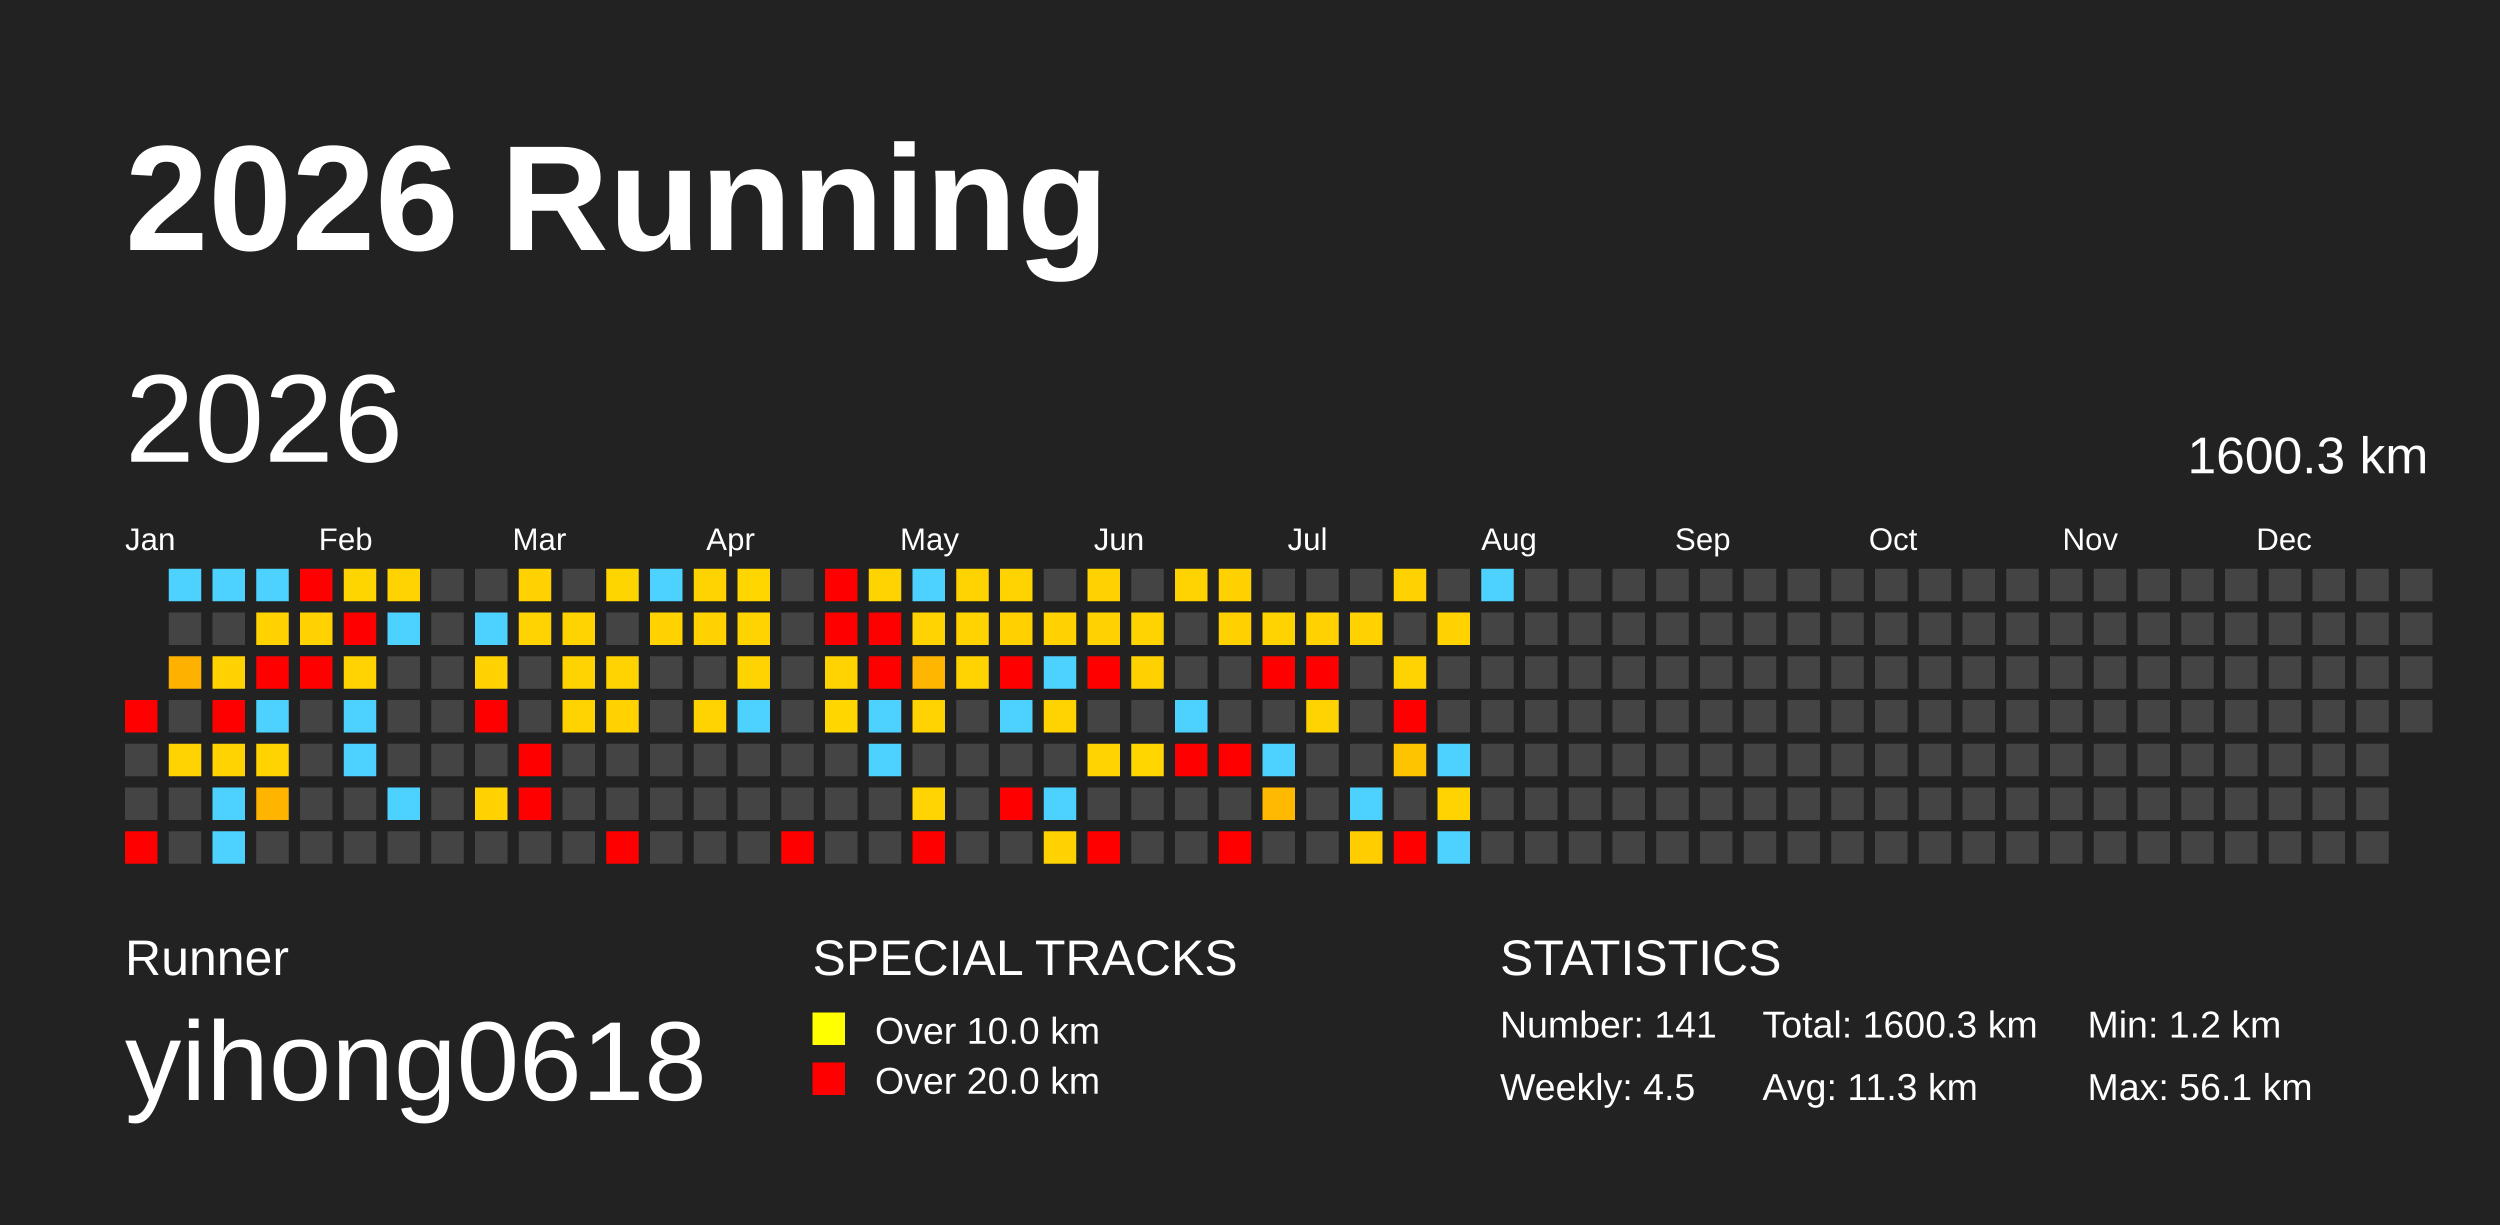
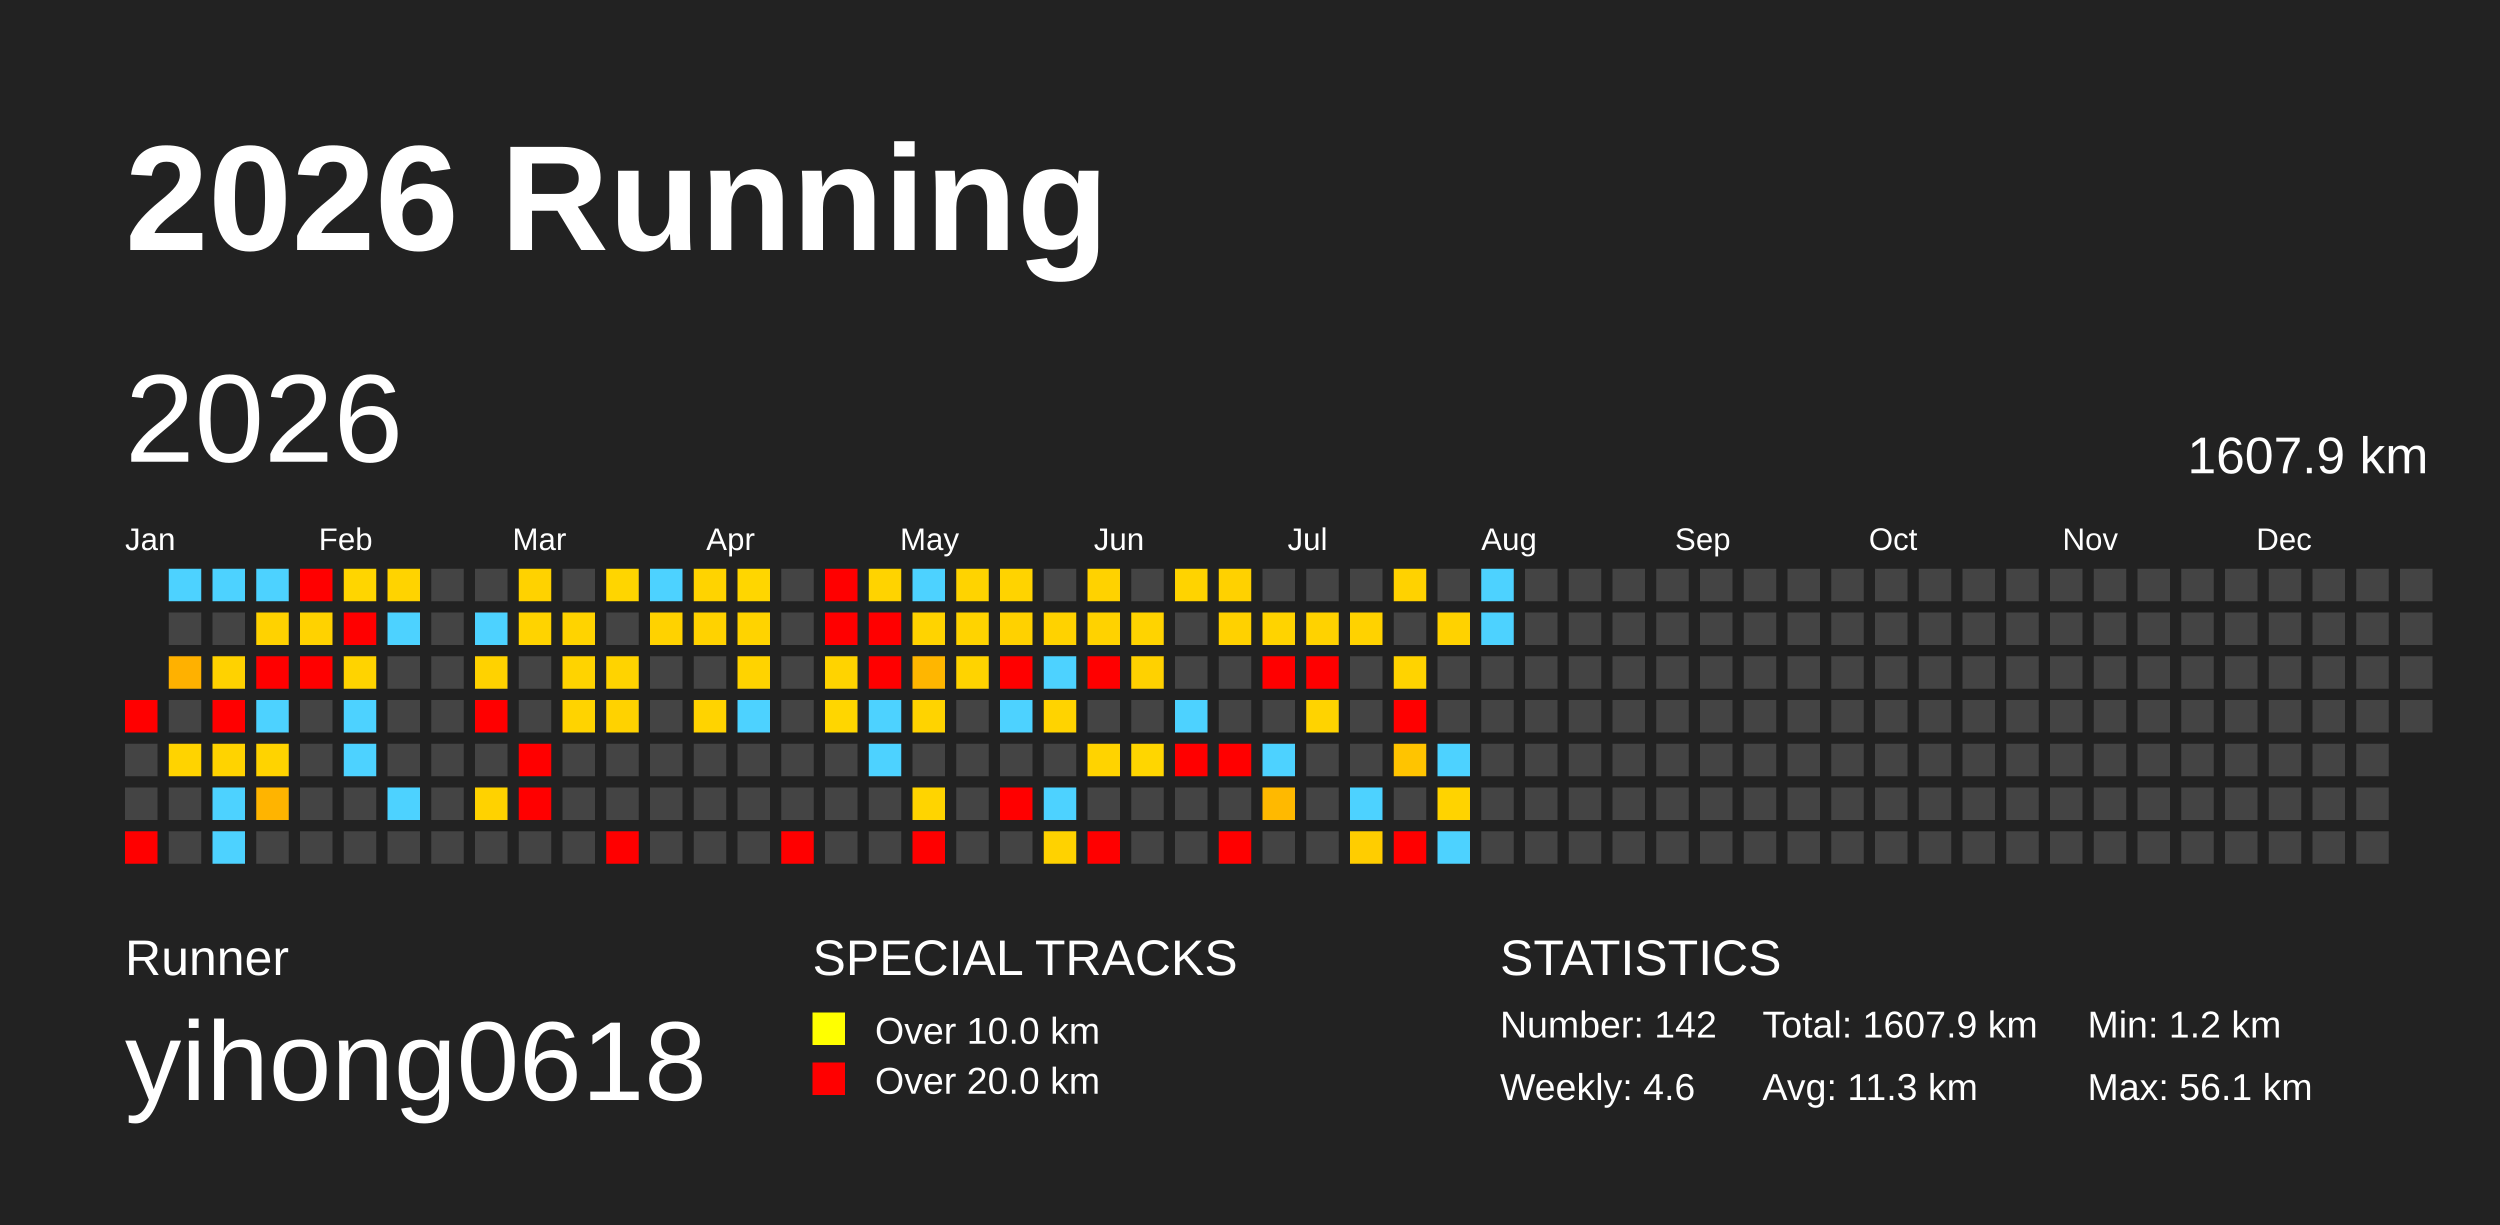
<svg xmlns="http://www.w3.org/2000/svg" baseProfile="full" height="98mm" version="1.1" viewBox="0,0,200,98" width="200mm">
  <defs />
  <rect fill="#222222" height="98" width="200" x="0" y="0" />
  <text fill="#FFFFFF" style="font-size:12px; font-family:Arial; font-weight:bold;" x="10" y="20">2026 Running</text>
  <text fill="#FFFFFF" style="font-size:4px; font-family:Arial" x="10" y="78">Runner</text>
  <text fill="#FFFFFF" style="font-size:9px; font-family:Arial" x="10" y="88">yihong0618</text>
  <text fill="#FFFFFF" style="font-size:4px; font-family:Arial" x="65" y="78">SPECIAL TRACKS</text>
  <rect fill="yellow" height="2.6" width="2.6" x="65" y="81" />
  <text fill="#FFFFFF" style="font-size:3px; font-family:Arial" x="70" y="83.5">Over 10.0 km</text>
  <rect fill="red" height="2.6" width="2.6" x="65" y="85" />
  <text fill="#FFFFFF" style="font-size:3px; font-family:Arial" x="70" y="87.5">Over 20.0 km</text>
  <text fill="#FFFFFF" style="font-size:4px; font-family:Arial" x="120" y="78">STATISTICS</text>
-   <text fill="#FFFFFF" style="font-size:3px; font-family:Arial" x="120" y="83">Number: 141</text>
-   <text fill="#FFFFFF" style="font-size:3px; font-family:Arial" x="120" y="88">Weekly: 4.5</text>
-   <text fill="#FFFFFF" style="font-size:3px; font-family:Arial" x="141" y="83">Total: 1600.3 km</text>
+   <text fill="#FFFFFF" style="font-size:3px; font-family:Arial" x="120" y="83">Number: 142</text>
+   <text fill="#FFFFFF" style="font-size:3px; font-family:Arial" x="120" y="88">Weekly: 4.6</text>
+   <text fill="#FFFFFF" style="font-size:3px; font-family:Arial" x="141" y="83">Total: 1607.9 km</text>
  <text fill="#FFFFFF" style="font-size:3px; font-family:Arial" x="141" y="88">Avg: 11.3 km</text>
  <text fill="#FFFFFF" style="font-size:3px; font-family:Arial" x="167" y="83">Min: 1.2 km</text>
  <text fill="#FFFFFF" style="font-size:3px; font-family:Arial" x="167" y="88">Max: 56.1 km</text>
  <text dominant-baseline="hanging" fill="#FFFFFF" style="font-size:10.0px; font-family:Arial;" x="10" y="30">2026</text>
-   <text dominant-baseline="hanging" fill="#FFFFFF" style="font-size:4.125px; font-family:Arial;" x="175" y="35">1600.3 km</text>
+   <text dominant-baseline="hanging" fill="#FFFFFF" style="font-size:4.125px; font-family:Arial;" x="175" y="35">1607.9 km</text>
  <text fill="#FFFFFF" style="font-size:2.5px; font-family:Arial" x="10.0" y="44">Jan</text>
  <text fill="#FFFFFF" style="font-size:2.5px; font-family:Arial" x="25.5" y="44">Feb</text>
  <text fill="#FFFFFF" style="font-size:2.5px; font-family:Arial" x="41.0" y="44">Mar</text>
  <text fill="#FFFFFF" style="font-size:2.5px; font-family:Arial" x="56.5" y="44">Apr</text>
  <text fill="#FFFFFF" style="font-size:2.5px; font-family:Arial" x="72.0" y="44">May</text>
  <text fill="#FFFFFF" style="font-size:2.5px; font-family:Arial" x="87.5" y="44">Jun</text>
  <text fill="#FFFFFF" style="font-size:2.5px; font-family:Arial" x="103.0" y="44">Jul</text>
  <text fill="#FFFFFF" style="font-size:2.5px; font-family:Arial" x="118.5" y="44">Aug</text>
  <text fill="#FFFFFF" style="font-size:2.5px; font-family:Arial" x="134.0" y="44">Sep</text>
  <text fill="#FFFFFF" style="font-size:2.5px; font-family:Arial" x="149.5" y="44">Oct</text>
  <text fill="#FFFFFF" style="font-size:2.5px; font-family:Arial" x="165.0" y="44">Nov</text>
  <text fill="#FFFFFF" style="font-size:2.5px; font-family:Arial" x="180.5" y="44">Dec</text>
  <rect fill="red" height="2.6" width="2.6" x="10.0" y="56.0" />
  <rect fill="#444444" height="2.6" width="2.6" x="10.0" y="59.5" />
  <rect fill="#444444" height="2.6" width="2.6" x="10.0" y="63.0" />
  <rect fill="red" height="2.6" width="2.6" x="10.0" y="66.5" />
  <rect fill="#4dd2ff" height="2.6" width="2.6" x="13.5" y="45.5" />
  <rect fill="#444444" height="2.6" width="2.6" x="13.5" y="49.0" />
  <rect fill="#ffb100" height="2.6" width="2.6" x="13.5" y="52.5" />
  <rect fill="#444444" height="2.6" width="2.6" x="13.5" y="56.0" />
  <rect fill="#ffd300" height="2.6" width="2.6" x="13.5" y="59.5" />
  <rect fill="#444444" height="2.6" width="2.6" x="13.5" y="63.0" />
  <rect fill="#444444" height="2.6" width="2.6" x="13.5" y="66.5" />
  <rect fill="#4dd2ff" height="2.6" width="2.6" x="17.0" y="45.5" />
  <rect fill="#444444" height="2.6" width="2.6" x="17.0" y="49.0" />
  <rect fill="#ffd200" height="2.6" width="2.6" x="17.0" y="52.5" />
  <rect fill="red" height="2.6" width="2.6" x="17.0" y="56.0" />
  <rect fill="#ffd300" height="2.6" width="2.6" x="17.0" y="59.5" />
  <rect fill="#4dd2ff" height="2.6" width="2.6" x="17.0" y="63.0" />
  <rect fill="#4dd2ff" height="2.6" width="2.6" x="17.0" y="66.5" />
  <rect fill="#4dd2ff" height="2.6" width="2.6" x="20.5" y="45.5" />
  <rect fill="#ffd200" height="2.6" width="2.6" x="20.5" y="49.0" />
  <rect fill="red" height="2.6" width="2.6" x="20.5" y="52.5" />
  <rect fill="#4dd2ff" height="2.6" width="2.6" x="20.5" y="56.0" />
  <rect fill="#ffd300" height="2.6" width="2.6" x="20.5" y="59.5" />
  <rect fill="#ffb400" height="2.6" width="2.6" x="20.5" y="63.0" />
  <rect fill="#444444" height="2.6" width="2.6" x="20.5" y="66.5" />
  <rect fill="red" height="2.6" width="2.6" x="24.0" y="45.5" />
  <rect fill="#ffd200" height="2.6" width="2.6" x="24.0" y="49.0" />
  <rect fill="red" height="2.6" width="2.6" x="24.0" y="52.5" />
  <rect fill="#444444" height="2.6" width="2.6" x="24.0" y="56.0" />
  <rect fill="#444444" height="2.6" width="2.6" x="24.0" y="59.5" />
  <rect fill="#444444" height="2.6" width="2.6" x="24.0" y="63.0" />
  <rect fill="#444444" height="2.6" width="2.6" x="24.0" y="66.5" />
  <rect fill="#ffd500" height="2.6" width="2.6" x="27.5" y="45.5" />
  <rect fill="red" height="2.6" width="2.6" x="27.5" y="49.0" />
  <rect fill="#ffd300" height="2.6" width="2.6" x="27.5" y="52.5" />
  <rect fill="#4dd2ff" height="2.6" width="2.6" x="27.5" y="56.0" />
  <rect fill="#4dd2ff" height="2.6" width="2.6" x="27.5" y="59.5" />
  <rect fill="#444444" height="2.6" width="2.6" x="27.5" y="63.0" />
  <rect fill="#444444" height="2.6" width="2.6" x="27.5" y="66.5" />
  <rect fill="#ffd300" height="2.6" width="2.6" x="31.0" y="45.5" />
  <rect fill="#4dd2ff" height="2.6" width="2.6" x="31.0" y="49.0" />
  <rect fill="#444444" height="2.6" width="2.6" x="31.0" y="52.5" />
  <rect fill="#444444" height="2.6" width="2.6" x="31.0" y="56.0" />
  <rect fill="#444444" height="2.6" width="2.6" x="31.0" y="59.5" />
  <rect fill="#4dd2ff" height="2.6" width="2.6" x="31.0" y="63.0" />
  <rect fill="#444444" height="2.6" width="2.6" x="31.0" y="66.5" />
  <rect fill="#444444" height="2.6" width="2.6" x="34.5" y="45.5" />
  <rect fill="#444444" height="2.6" width="2.6" x="34.5" y="49.0" />
  <rect fill="#444444" height="2.6" width="2.6" x="34.5" y="52.5" />
  <rect fill="#444444" height="2.6" width="2.6" x="34.5" y="56.0" />
  <rect fill="#444444" height="2.6" width="2.6" x="34.5" y="59.5" />
  <rect fill="#444444" height="2.6" width="2.6" x="34.5" y="63.0" />
  <rect fill="#444444" height="2.6" width="2.6" x="34.5" y="66.5" />
  <rect fill="#444444" height="2.6" width="2.6" x="38.0" y="45.5" />
  <rect fill="#4dd2ff" height="2.6" width="2.6" x="38.0" y="49.0" />
  <rect fill="#ffd200" height="2.6" width="2.6" x="38.0" y="52.5" />
  <rect fill="red" height="2.6" width="2.6" x="38.0" y="56.0" />
  <rect fill="#444444" height="2.6" width="2.6" x="38.0" y="59.5" />
  <rect fill="#ffd200" height="2.6" width="2.6" x="38.0" y="63.0" />
  <rect fill="#444444" height="2.6" width="2.6" x="38.0" y="66.5" />
  <rect fill="#ffd200" height="2.6" width="2.6" x="41.5" y="45.5" />
  <rect fill="#ffd300" height="2.6" width="2.6" x="41.5" y="49.0" />
  <rect fill="#444444" height="2.6" width="2.6" x="41.5" y="52.5" />
  <rect fill="#444444" height="2.6" width="2.6" x="41.5" y="56.0" />
  <rect fill="red" height="2.6" width="2.6" x="41.5" y="59.5" />
  <rect fill="red" height="2.6" width="2.6" x="41.5" y="63.0" />
  <rect fill="#444444" height="2.6" width="2.6" x="41.5" y="66.5" />
  <rect fill="#444444" height="2.6" width="2.6" x="45.0" y="45.5" />
  <rect fill="#ffd300" height="2.6" width="2.6" x="45.0" y="49.0" />
  <rect fill="#ffd300" height="2.6" width="2.6" x="45.0" y="52.5" />
  <rect fill="#ffd300" height="2.6" width="2.6" x="45.0" y="56.0" />
  <rect fill="#444444" height="2.6" width="2.6" x="45.0" y="59.5" />
  <rect fill="#444444" height="2.6" width="2.6" x="45.0" y="63.0" />
  <rect fill="#444444" height="2.6" width="2.6" x="45.0" y="66.5" />
  <rect fill="#ffd500" height="2.6" width="2.6" x="48.5" y="45.5" />
  <rect fill="#444444" height="2.6" width="2.6" x="48.5" y="49.0" />
  <rect fill="#ffd300" height="2.6" width="2.6" x="48.5" y="52.5" />
  <rect fill="#ffd200" height="2.6" width="2.6" x="48.5" y="56.0" />
  <rect fill="#444444" height="2.6" width="2.6" x="48.5" y="59.5" />
  <rect fill="#444444" height="2.6" width="2.6" x="48.5" y="63.0" />
  <rect fill="red" height="2.6" width="2.6" x="48.5" y="66.5" />
  <rect fill="#4dd2ff" height="2.6" width="2.6" x="52.0" y="45.5" />
  <rect fill="#ffd200" height="2.6" width="2.6" x="52.0" y="49.0" />
  <rect fill="#444444" height="2.6" width="2.6" x="52.0" y="52.5" />
  <rect fill="#444444" height="2.6" width="2.6" x="52.0" y="56.0" />
  <rect fill="#444444" height="2.6" width="2.6" x="52.0" y="59.5" />
  <rect fill="#444444" height="2.6" width="2.6" x="52.0" y="63.0" />
  <rect fill="#444444" height="2.6" width="2.6" x="52.0" y="66.5" />
  <rect fill="#ffd300" height="2.6" width="2.6" x="55.5" y="45.5" />
  <rect fill="#ffd200" height="2.6" width="2.6" x="55.5" y="49.0" />
  <rect fill="#444444" height="2.6" width="2.6" x="55.5" y="52.5" />
  <rect fill="#ffd300" height="2.6" width="2.6" x="55.5" y="56.0" />
  <rect fill="#444444" height="2.6" width="2.6" x="55.5" y="59.5" />
  <rect fill="#444444" height="2.6" width="2.6" x="55.5" y="63.0" />
  <rect fill="#444444" height="2.6" width="2.6" x="55.5" y="66.5" />
  <rect fill="#ffd600" height="2.6" width="2.6" x="59.0" y="45.5" />
  <rect fill="#ffd300" height="2.6" width="2.6" x="59.0" y="49.0" />
  <rect fill="#ffd300" height="2.6" width="2.6" x="59.0" y="52.5" />
  <rect fill="#4dd2ff" height="2.6" width="2.6" x="59.0" y="56.0" />
  <rect fill="#444444" height="2.6" width="2.6" x="59.0" y="59.5" />
  <rect fill="#444444" height="2.6" width="2.6" x="59.0" y="63.0" />
  <rect fill="#444444" height="2.6" width="2.6" x="59.0" y="66.5" />
  <rect fill="#444444" height="2.6" width="2.6" x="62.5" y="45.5" />
  <rect fill="#444444" height="2.6" width="2.6" x="62.5" y="49.0" />
  <rect fill="#444444" height="2.6" width="2.6" x="62.5" y="52.5" />
  <rect fill="#444444" height="2.6" width="2.6" x="62.5" y="56.0" />
  <rect fill="#444444" height="2.6" width="2.6" x="62.5" y="59.5" />
  <rect fill="#444444" height="2.6" width="2.6" x="62.5" y="63.0" />
  <rect fill="red" height="2.6" width="2.6" x="62.5" y="66.5" />
  <rect fill="red" height="2.6" width="2.6" x="66.0" y="45.5" />
  <rect fill="red" height="2.6" width="2.6" x="66.0" y="49.0" />
  <rect fill="#ffd300" height="2.6" width="2.6" x="66.0" y="52.5" />
  <rect fill="#ffd600" height="2.6" width="2.6" x="66.0" y="56.0" />
  <rect fill="#444444" height="2.6" width="2.6" x="66.0" y="59.5" />
  <rect fill="#444444" height="2.6" width="2.6" x="66.0" y="63.0" />
  <rect fill="#444444" height="2.6" width="2.6" x="66.0" y="66.5" />
  <rect fill="#ffd300" height="2.6" width="2.6" x="69.5" y="45.5" />
  <rect fill="red" height="2.6" width="2.6" x="69.5" y="49.0" />
  <rect fill="red" height="2.6" width="2.6" x="69.5" y="52.5" />
  <rect fill="#4dd2ff" height="2.6" width="2.6" x="69.5" y="56.0" />
  <rect fill="#4dd2ff" height="2.6" width="2.6" x="69.5" y="59.5" />
  <rect fill="#444444" height="2.6" width="2.6" x="69.5" y="63.0" />
  <rect fill="#444444" height="2.6" width="2.6" x="69.5" y="66.5" />
  <rect fill="#4dd2ff" height="2.6" width="2.6" x="73.0" y="45.5" />
  <rect fill="#ffd300" height="2.6" width="2.6" x="73.0" y="49.0" />
  <rect fill="#ffb600" height="2.6" width="2.6" x="73.0" y="52.5" />
  <rect fill="#ffd300" height="2.6" width="2.6" x="73.0" y="56.0" />
  <rect fill="#444444" height="2.6" width="2.6" x="73.0" y="59.5" />
  <rect fill="#ffd400" height="2.6" width="2.6" x="73.0" y="63.0" />
  <rect fill="red" height="2.6" width="2.6" x="73.0" y="66.5" />
  <rect fill="#ffd300" height="2.6" width="2.6" x="76.5" y="45.5" />
  <rect fill="#ffd300" height="2.6" width="2.6" x="76.5" y="49.0" />
  <rect fill="#ffd300" height="2.6" width="2.6" x="76.5" y="52.5" />
  <rect fill="#444444" height="2.6" width="2.6" x="76.5" y="56.0" />
  <rect fill="#444444" height="2.6" width="2.6" x="76.5" y="59.5" />
  <rect fill="#444444" height="2.6" width="2.6" x="76.5" y="63.0" />
  <rect fill="#444444" height="2.6" width="2.6" x="76.5" y="66.5" />
  <rect fill="#ffd300" height="2.6" width="2.6" x="80.0" y="45.5" />
  <rect fill="#ffd100" height="2.6" width="2.6" x="80.0" y="49.0" />
  <rect fill="red" height="2.6" width="2.6" x="80.0" y="52.5" />
  <rect fill="#4dd2ff" height="2.6" width="2.6" x="80.0" y="56.0" />
  <rect fill="#444444" height="2.6" width="2.6" x="80.0" y="59.5" />
  <rect fill="red" height="2.6" width="2.6" x="80.0" y="63.0" />
  <rect fill="#444444" height="2.6" width="2.6" x="80.0" y="66.5" />
  <rect fill="#444444" height="2.6" width="2.6" x="83.5" y="45.5" />
  <rect fill="#ffd200" height="2.6" width="2.6" x="83.5" y="49.0" />
  <rect fill="#4dd2ff" height="2.6" width="2.6" x="83.5" y="52.5" />
  <rect fill="#ffd300" height="2.6" width="2.6" x="83.5" y="56.0" />
  <rect fill="#444444" height="2.6" width="2.6" x="83.5" y="59.5" />
  <rect fill="#4dd2ff" height="2.6" width="2.6" x="83.5" y="63.0" />
  <rect fill="#ffd200" height="2.6" width="2.6" x="83.5" y="66.5" />
  <rect fill="#ffd200" height="2.6" width="2.6" x="87.0" y="45.5" />
  <rect fill="#ffd200" height="2.6" width="2.6" x="87.0" y="49.0" />
  <rect fill="red" height="2.6" width="2.6" x="87.0" y="52.5" />
  <rect fill="#444444" height="2.6" width="2.6" x="87.0" y="56.0" />
  <rect fill="#ffd300" height="2.6" width="2.6" x="87.0" y="59.5" />
  <rect fill="#444444" height="2.6" width="2.6" x="87.0" y="63.0" />
  <rect fill="red" height="2.6" width="2.6" x="87.0" y="66.5" />
  <rect fill="#444444" height="2.6" width="2.6" x="90.5" y="45.5" />
  <rect fill="#ffd300" height="2.6" width="2.6" x="90.5" y="49.0" />
  <rect fill="#ffd100" height="2.6" width="2.6" x="90.5" y="52.5" />
  <rect fill="#444444" height="2.6" width="2.6" x="90.5" y="56.0" />
  <rect fill="#ffd600" height="2.6" width="2.6" x="90.5" y="59.5" />
  <rect fill="#444444" height="2.6" width="2.6" x="90.5" y="63.0" />
  <rect fill="#444444" height="2.6" width="2.6" x="90.5" y="66.5" />
  <rect fill="#ffd300" height="2.6" width="2.6" x="94.0" y="45.5" />
  <rect fill="#444444" height="2.6" width="2.6" x="94.0" y="49.0" />
  <rect fill="#444444" height="2.6" width="2.6" x="94.0" y="52.5" />
  <rect fill="#4dd2ff" height="2.6" width="2.6" x="94.0" y="56.0" />
  <rect fill="red" height="2.6" width="2.6" x="94.0" y="59.5" />
  <rect fill="#444444" height="2.6" width="2.6" x="94.0" y="63.0" />
  <rect fill="#444444" height="2.6" width="2.6" x="94.0" y="66.5" />
  <rect fill="#ffd100" height="2.6" width="2.6" x="97.5" y="45.5" />
  <rect fill="#ffd100" height="2.6" width="2.6" x="97.5" y="49.0" />
  <rect fill="#444444" height="2.6" width="2.6" x="97.5" y="52.5" />
  <rect fill="#444444" height="2.6" width="2.6" x="97.5" y="56.0" />
  <rect fill="red" height="2.6" width="2.6" x="97.5" y="59.5" />
  <rect fill="#444444" height="2.6" width="2.6" x="97.5" y="63.0" />
  <rect fill="red" height="2.6" width="2.6" x="97.5" y="66.5" />
  <rect fill="#444444" height="2.6" width="2.6" x="101.0" y="45.5" />
  <rect fill="#ffd300" height="2.6" width="2.6" x="101.0" y="49.0" />
  <rect fill="red" height="2.6" width="2.6" x="101.0" y="52.5" />
  <rect fill="#444444" height="2.6" width="2.6" x="101.0" y="56.0" />
  <rect fill="#4dd2ff" height="2.6" width="2.6" x="101.0" y="59.5" />
  <rect fill="#ffb900" height="2.6" width="2.6" x="101.0" y="63.0" />
  <rect fill="#444444" height="2.6" width="2.6" x="101.0" y="66.5" />
  <rect fill="#444444" height="2.6" width="2.6" x="104.5" y="45.5" />
  <rect fill="#ffd200" height="2.6" width="2.6" x="104.5" y="49.0" />
  <rect fill="red" height="2.6" width="2.6" x="104.5" y="52.5" />
  <rect fill="#ffd300" height="2.6" width="2.6" x="104.5" y="56.0" />
  <rect fill="#444444" height="2.6" width="2.6" x="104.5" y="59.5" />
  <rect fill="#444444" height="2.6" width="2.6" x="104.5" y="63.0" />
  <rect fill="#444444" height="2.6" width="2.6" x="104.5" y="66.5" />
  <rect fill="#444444" height="2.6" width="2.6" x="108.0" y="45.5" />
  <rect fill="#ffd200" height="2.6" width="2.6" x="108.0" y="49.0" />
  <rect fill="#444444" height="2.6" width="2.6" x="108.0" y="52.5" />
  <rect fill="#444444" height="2.6" width="2.6" x="108.0" y="56.0" />
  <rect fill="#444444" height="2.6" width="2.6" x="108.0" y="59.5" />
  <rect fill="#4dd2ff" height="2.6" width="2.6" x="108.0" y="63.0" />
  <rect fill="#ffcd00" height="2.6" width="2.6" x="108.0" y="66.5" />
  <rect fill="#ffd200" height="2.6" width="2.6" x="111.5" y="45.5" />
  <rect fill="#444444" height="2.6" width="2.6" x="111.5" y="49.0" />
  <rect fill="#ffd300" height="2.6" width="2.6" x="111.5" y="52.5" />
  <rect fill="red" height="2.6" width="2.6" x="111.5" y="56.0" />
  <rect fill="#ffc400" height="2.6" width="2.6" x="111.5" y="59.5" />
  <rect fill="#444444" height="2.6" width="2.6" x="111.5" y="63.0" />
  <rect fill="red" height="2.6" width="2.6" x="111.5" y="66.5" />
  <rect fill="#444444" height="2.6" width="2.6" x="115.0" y="45.5" />
  <rect fill="#ffd200" height="2.6" width="2.6" x="115.0" y="49.0" />
  <rect fill="#444444" height="2.6" width="2.6" x="115.0" y="52.5" />
  <rect fill="#444444" height="2.6" width="2.6" x="115.0" y="56.0" />
  <rect fill="#4dd2ff" height="2.6" width="2.6" x="115.0" y="59.5" />
  <rect fill="#ffd300" height="2.6" width="2.6" x="115.0" y="63.0" />
  <rect fill="#4dd2ff" height="2.6" width="2.6" x="115.0" y="66.5" />
  <rect fill="#4dd2ff" height="2.6" width="2.6" x="118.5" y="45.5" />
-   <rect fill="#444444" height="2.6" width="2.6" x="118.5" y="49.0" />
+   <rect fill="#4dd2ff" height="2.6" width="2.6" x="118.5" y="49.0" />
  <rect fill="#444444" height="2.6" width="2.6" x="118.5" y="52.5" />
  <rect fill="#444444" height="2.6" width="2.6" x="118.5" y="56.0" />
  <rect fill="#444444" height="2.6" width="2.6" x="118.5" y="59.5" />
  <rect fill="#444444" height="2.6" width="2.6" x="118.5" y="63.0" />
  <rect fill="#444444" height="2.6" width="2.6" x="118.5" y="66.5" />
  <rect fill="#444444" height="2.6" width="2.6" x="122.0" y="45.5" />
  <rect fill="#444444" height="2.6" width="2.6" x="122.0" y="49.0" />
  <rect fill="#444444" height="2.6" width="2.6" x="122.0" y="52.5" />
  <rect fill="#444444" height="2.6" width="2.6" x="122.0" y="56.0" />
  <rect fill="#444444" height="2.6" width="2.6" x="122.0" y="59.5" />
  <rect fill="#444444" height="2.6" width="2.6" x="122.0" y="63.0" />
  <rect fill="#444444" height="2.6" width="2.6" x="122.0" y="66.5" />
  <rect fill="#444444" height="2.6" width="2.6" x="125.5" y="45.5" />
  <rect fill="#444444" height="2.6" width="2.6" x="125.5" y="49.0" />
  <rect fill="#444444" height="2.6" width="2.6" x="125.5" y="52.5" />
  <rect fill="#444444" height="2.6" width="2.6" x="125.5" y="56.0" />
  <rect fill="#444444" height="2.6" width="2.6" x="125.5" y="59.5" />
  <rect fill="#444444" height="2.6" width="2.6" x="125.5" y="63.0" />
  <rect fill="#444444" height="2.6" width="2.6" x="125.5" y="66.5" />
  <rect fill="#444444" height="2.6" width="2.6" x="129.0" y="45.5" />
  <rect fill="#444444" height="2.6" width="2.6" x="129.0" y="49.0" />
  <rect fill="#444444" height="2.6" width="2.6" x="129.0" y="52.5" />
  <rect fill="#444444" height="2.6" width="2.6" x="129.0" y="56.0" />
  <rect fill="#444444" height="2.6" width="2.6" x="129.0" y="59.5" />
  <rect fill="#444444" height="2.6" width="2.6" x="129.0" y="63.0" />
  <rect fill="#444444" height="2.6" width="2.6" x="129.0" y="66.5" />
  <rect fill="#444444" height="2.6" width="2.6" x="132.5" y="45.5" />
  <rect fill="#444444" height="2.6" width="2.6" x="132.5" y="49.0" />
  <rect fill="#444444" height="2.6" width="2.6" x="132.5" y="52.5" />
  <rect fill="#444444" height="2.6" width="2.6" x="132.5" y="56.0" />
  <rect fill="#444444" height="2.6" width="2.6" x="132.5" y="59.5" />
  <rect fill="#444444" height="2.6" width="2.6" x="132.5" y="63.0" />
  <rect fill="#444444" height="2.6" width="2.6" x="132.5" y="66.5" />
  <rect fill="#444444" height="2.6" width="2.6" x="136.0" y="45.5" />
  <rect fill="#444444" height="2.6" width="2.6" x="136.0" y="49.0" />
  <rect fill="#444444" height="2.6" width="2.6" x="136.0" y="52.5" />
  <rect fill="#444444" height="2.6" width="2.6" x="136.0" y="56.0" />
  <rect fill="#444444" height="2.6" width="2.6" x="136.0" y="59.5" />
  <rect fill="#444444" height="2.6" width="2.6" x="136.0" y="63.0" />
  <rect fill="#444444" height="2.6" width="2.6" x="136.0" y="66.5" />
  <rect fill="#444444" height="2.6" width="2.6" x="139.5" y="45.5" />
  <rect fill="#444444" height="2.6" width="2.6" x="139.5" y="49.0" />
  <rect fill="#444444" height="2.6" width="2.6" x="139.5" y="52.5" />
  <rect fill="#444444" height="2.6" width="2.6" x="139.5" y="56.0" />
  <rect fill="#444444" height="2.6" width="2.6" x="139.5" y="59.5" />
  <rect fill="#444444" height="2.6" width="2.6" x="139.5" y="63.0" />
  <rect fill="#444444" height="2.6" width="2.6" x="139.5" y="66.5" />
  <rect fill="#444444" height="2.6" width="2.6" x="143.0" y="45.5" />
  <rect fill="#444444" height="2.6" width="2.6" x="143.0" y="49.0" />
  <rect fill="#444444" height="2.6" width="2.6" x="143.0" y="52.5" />
  <rect fill="#444444" height="2.6" width="2.6" x="143.0" y="56.0" />
  <rect fill="#444444" height="2.6" width="2.6" x="143.0" y="59.5" />
  <rect fill="#444444" height="2.6" width="2.6" x="143.0" y="63.0" />
  <rect fill="#444444" height="2.6" width="2.6" x="143.0" y="66.5" />
  <rect fill="#444444" height="2.6" width="2.6" x="146.5" y="45.5" />
  <rect fill="#444444" height="2.6" width="2.6" x="146.5" y="49.0" />
  <rect fill="#444444" height="2.6" width="2.6" x="146.5" y="52.5" />
  <rect fill="#444444" height="2.6" width="2.6" x="146.5" y="56.0" />
  <rect fill="#444444" height="2.6" width="2.6" x="146.5" y="59.5" />
  <rect fill="#444444" height="2.6" width="2.6" x="146.5" y="63.0" />
  <rect fill="#444444" height="2.6" width="2.6" x="146.5" y="66.5" />
  <rect fill="#444444" height="2.6" width="2.6" x="150.0" y="45.5" />
  <rect fill="#444444" height="2.6" width="2.6" x="150.0" y="49.0" />
  <rect fill="#444444" height="2.6" width="2.6" x="150.0" y="52.5" />
  <rect fill="#444444" height="2.6" width="2.6" x="150.0" y="56.0" />
  <rect fill="#444444" height="2.6" width="2.6" x="150.0" y="59.5" />
  <rect fill="#444444" height="2.6" width="2.6" x="150.0" y="63.0" />
  <rect fill="#444444" height="2.6" width="2.6" x="150.0" y="66.5" />
  <rect fill="#444444" height="2.6" width="2.6" x="153.5" y="45.5" />
  <rect fill="#444444" height="2.6" width="2.6" x="153.5" y="49.0" />
  <rect fill="#444444" height="2.6" width="2.6" x="153.5" y="52.5" />
  <rect fill="#444444" height="2.6" width="2.6" x="153.5" y="56.0" />
  <rect fill="#444444" height="2.6" width="2.6" x="153.5" y="59.5" />
  <rect fill="#444444" height="2.6" width="2.6" x="153.5" y="63.0" />
  <rect fill="#444444" height="2.6" width="2.6" x="153.5" y="66.5" />
  <rect fill="#444444" height="2.6" width="2.6" x="157.0" y="45.5" />
  <rect fill="#444444" height="2.6" width="2.6" x="157.0" y="49.0" />
  <rect fill="#444444" height="2.6" width="2.6" x="157.0" y="52.5" />
  <rect fill="#444444" height="2.6" width="2.6" x="157.0" y="56.0" />
  <rect fill="#444444" height="2.6" width="2.6" x="157.0" y="59.5" />
  <rect fill="#444444" height="2.6" width="2.6" x="157.0" y="63.0" />
  <rect fill="#444444" height="2.6" width="2.6" x="157.0" y="66.5" />
  <rect fill="#444444" height="2.6" width="2.6" x="160.5" y="45.5" />
  <rect fill="#444444" height="2.6" width="2.6" x="160.5" y="49.0" />
  <rect fill="#444444" height="2.6" width="2.6" x="160.5" y="52.5" />
  <rect fill="#444444" height="2.6" width="2.6" x="160.5" y="56.0" />
  <rect fill="#444444" height="2.6" width="2.6" x="160.5" y="59.5" />
  <rect fill="#444444" height="2.6" width="2.6" x="160.5" y="63.0" />
  <rect fill="#444444" height="2.6" width="2.6" x="160.5" y="66.5" />
  <rect fill="#444444" height="2.6" width="2.6" x="164.0" y="45.5" />
  <rect fill="#444444" height="2.6" width="2.6" x="164.0" y="49.0" />
  <rect fill="#444444" height="2.6" width="2.6" x="164.0" y="52.5" />
  <rect fill="#444444" height="2.6" width="2.6" x="164.0" y="56.0" />
  <rect fill="#444444" height="2.6" width="2.6" x="164.0" y="59.5" />
  <rect fill="#444444" height="2.6" width="2.6" x="164.0" y="63.0" />
  <rect fill="#444444" height="2.6" width="2.6" x="164.0" y="66.5" />
  <rect fill="#444444" height="2.6" width="2.6" x="167.5" y="45.5" />
  <rect fill="#444444" height="2.6" width="2.6" x="167.5" y="49.0" />
  <rect fill="#444444" height="2.6" width="2.6" x="167.5" y="52.5" />
  <rect fill="#444444" height="2.6" width="2.6" x="167.5" y="56.0" />
  <rect fill="#444444" height="2.6" width="2.6" x="167.5" y="59.5" />
  <rect fill="#444444" height="2.6" width="2.6" x="167.5" y="63.0" />
  <rect fill="#444444" height="2.6" width="2.6" x="167.5" y="66.5" />
  <rect fill="#444444" height="2.6" width="2.6" x="171.0" y="45.5" />
  <rect fill="#444444" height="2.6" width="2.6" x="171.0" y="49.0" />
  <rect fill="#444444" height="2.6" width="2.6" x="171.0" y="52.5" />
  <rect fill="#444444" height="2.6" width="2.6" x="171.0" y="56.0" />
  <rect fill="#444444" height="2.6" width="2.6" x="171.0" y="59.5" />
  <rect fill="#444444" height="2.6" width="2.6" x="171.0" y="63.0" />
  <rect fill="#444444" height="2.6" width="2.6" x="171.0" y="66.5" />
  <rect fill="#444444" height="2.6" width="2.6" x="174.5" y="45.5" />
  <rect fill="#444444" height="2.6" width="2.6" x="174.5" y="49.0" />
  <rect fill="#444444" height="2.6" width="2.6" x="174.5" y="52.5" />
  <rect fill="#444444" height="2.6" width="2.6" x="174.5" y="56.0" />
  <rect fill="#444444" height="2.6" width="2.6" x="174.5" y="59.5" />
  <rect fill="#444444" height="2.6" width="2.6" x="174.5" y="63.0" />
  <rect fill="#444444" height="2.6" width="2.6" x="174.5" y="66.5" />
  <rect fill="#444444" height="2.6" width="2.6" x="178.0" y="45.5" />
  <rect fill="#444444" height="2.6" width="2.6" x="178.0" y="49.0" />
  <rect fill="#444444" height="2.6" width="2.6" x="178.0" y="52.5" />
  <rect fill="#444444" height="2.6" width="2.6" x="178.0" y="56.0" />
  <rect fill="#444444" height="2.6" width="2.6" x="178.0" y="59.5" />
  <rect fill="#444444" height="2.6" width="2.6" x="178.0" y="63.0" />
  <rect fill="#444444" height="2.6" width="2.6" x="178.0" y="66.5" />
  <rect fill="#444444" height="2.6" width="2.6" x="181.5" y="45.5" />
  <rect fill="#444444" height="2.6" width="2.6" x="181.5" y="49.0" />
  <rect fill="#444444" height="2.6" width="2.6" x="181.5" y="52.5" />
  <rect fill="#444444" height="2.6" width="2.6" x="181.5" y="56.0" />
  <rect fill="#444444" height="2.6" width="2.6" x="181.5" y="59.5" />
  <rect fill="#444444" height="2.6" width="2.6" x="181.5" y="63.0" />
  <rect fill="#444444" height="2.6" width="2.6" x="181.5" y="66.5" />
  <rect fill="#444444" height="2.6" width="2.6" x="185.0" y="45.5" />
  <rect fill="#444444" height="2.6" width="2.6" x="185.0" y="49.0" />
  <rect fill="#444444" height="2.6" width="2.6" x="185.0" y="52.5" />
  <rect fill="#444444" height="2.6" width="2.6" x="185.0" y="56.0" />
  <rect fill="#444444" height="2.6" width="2.6" x="185.0" y="59.5" />
  <rect fill="#444444" height="2.6" width="2.6" x="185.0" y="63.0" />
  <rect fill="#444444" height="2.6" width="2.6" x="185.0" y="66.5" />
  <rect fill="#444444" height="2.6" width="2.6" x="188.5" y="45.5" />
  <rect fill="#444444" height="2.6" width="2.6" x="188.5" y="49.0" />
  <rect fill="#444444" height="2.6" width="2.6" x="188.5" y="52.5" />
  <rect fill="#444444" height="2.6" width="2.6" x="188.5" y="56.0" />
  <rect fill="#444444" height="2.6" width="2.6" x="188.5" y="59.5" />
  <rect fill="#444444" height="2.6" width="2.6" x="188.5" y="63.0" />
  <rect fill="#444444" height="2.6" width="2.6" x="188.5" y="66.5" />
  <rect fill="#444444" height="2.6" width="2.6" x="192.0" y="45.5" />
  <rect fill="#444444" height="2.6" width="2.6" x="192.0" y="49.0" />
  <rect fill="#444444" height="2.6" width="2.6" x="192.0" y="52.5" />
  <rect fill="#444444" height="2.6" width="2.6" x="192.0" y="56.0" />
</svg>
